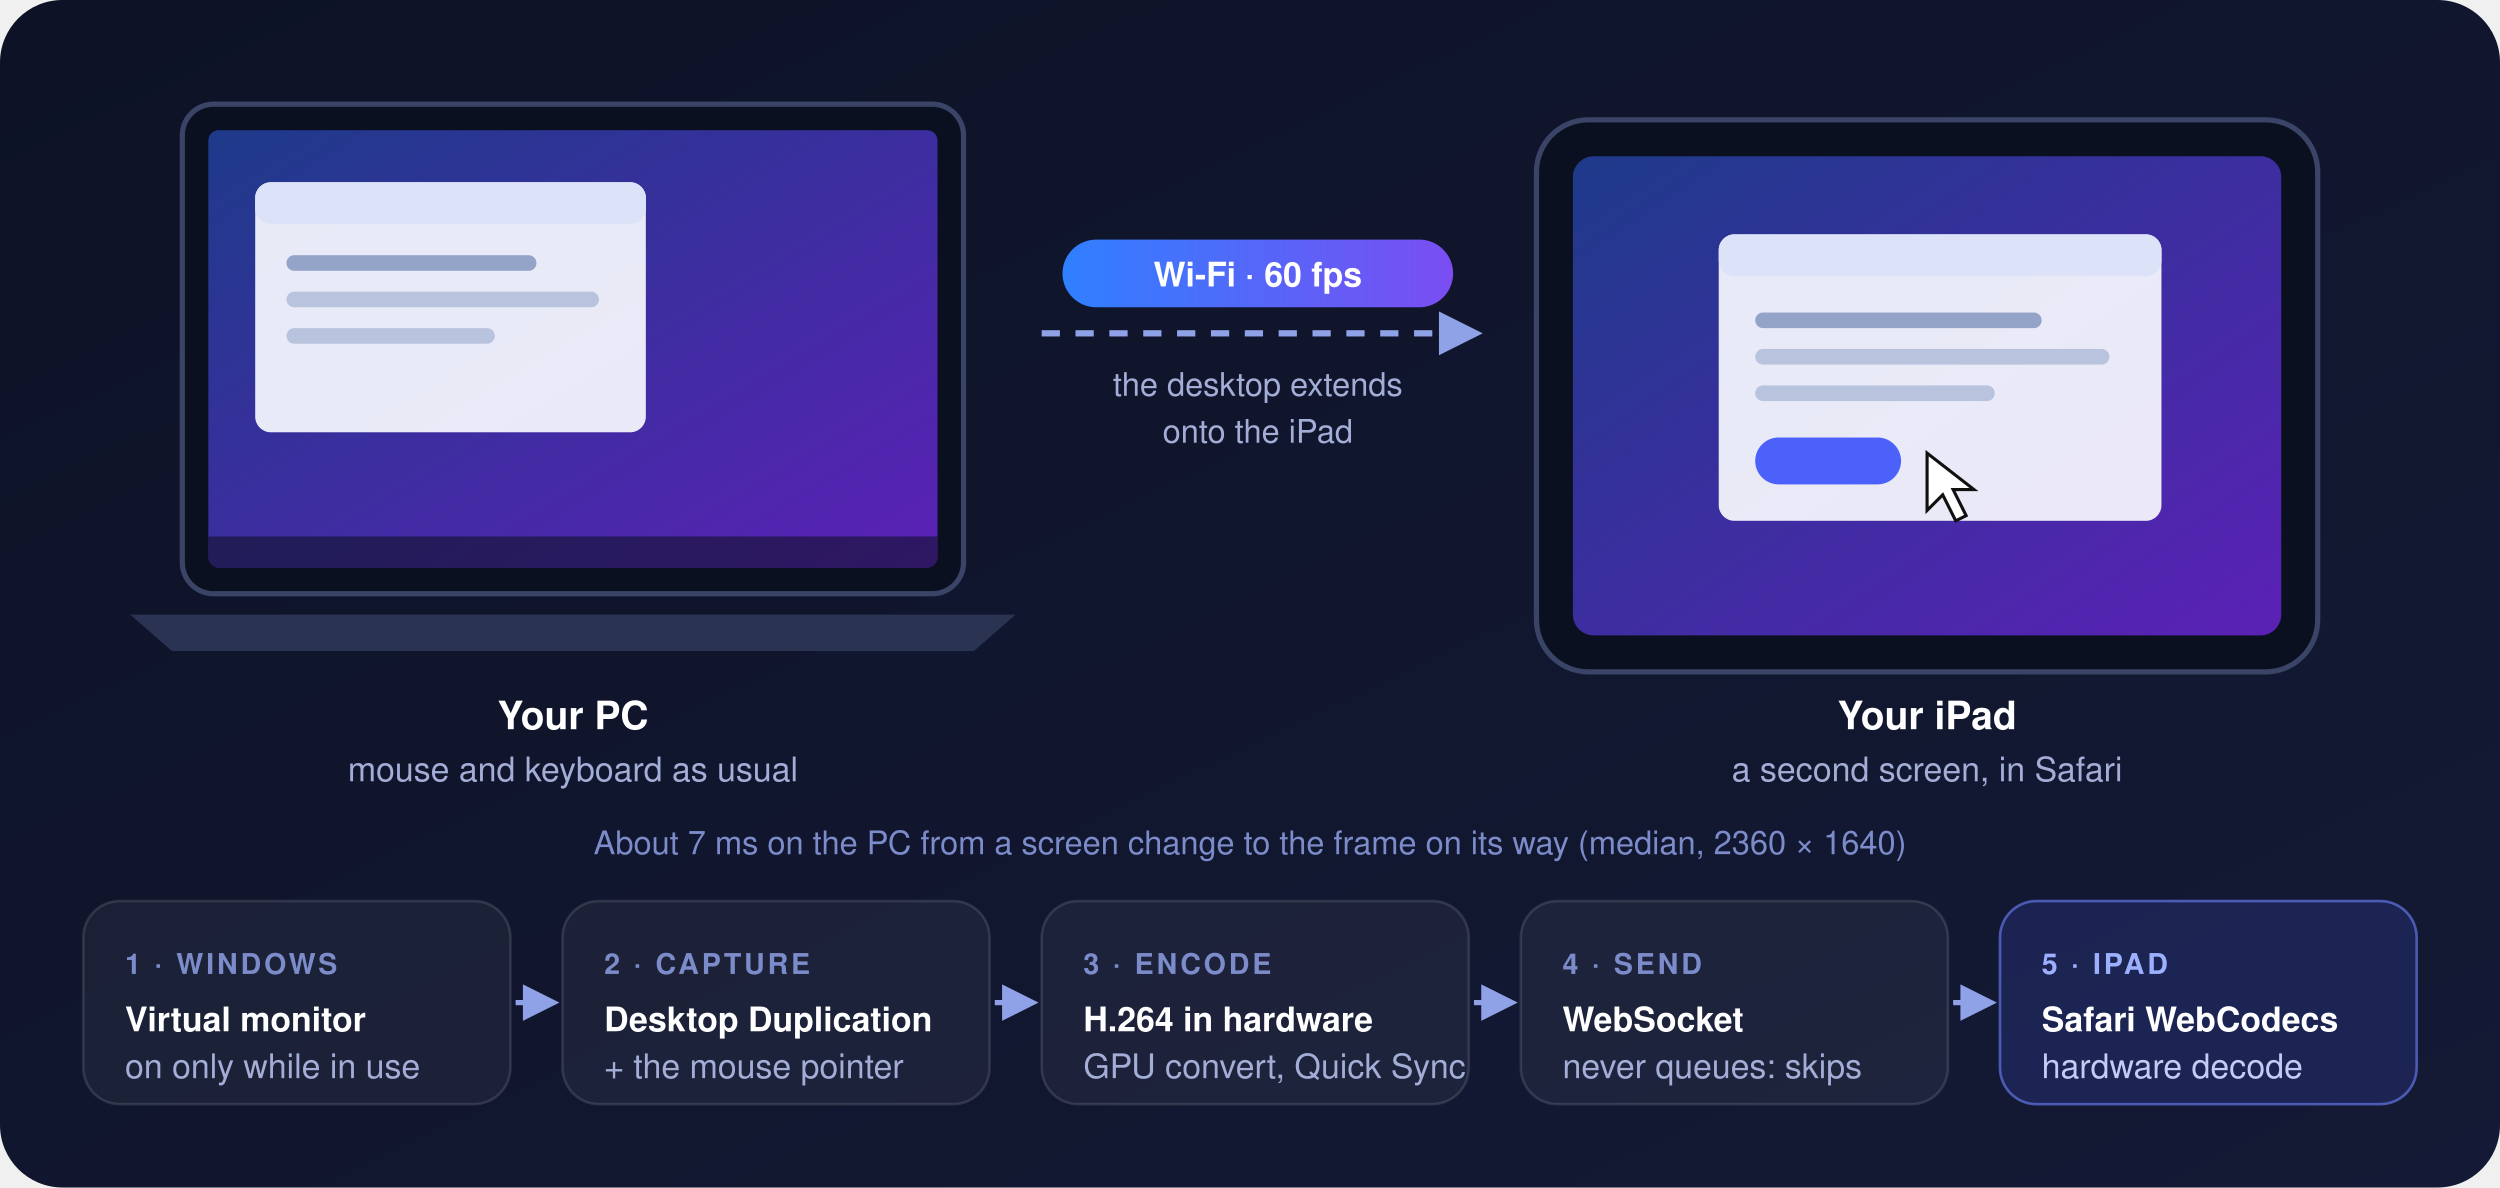
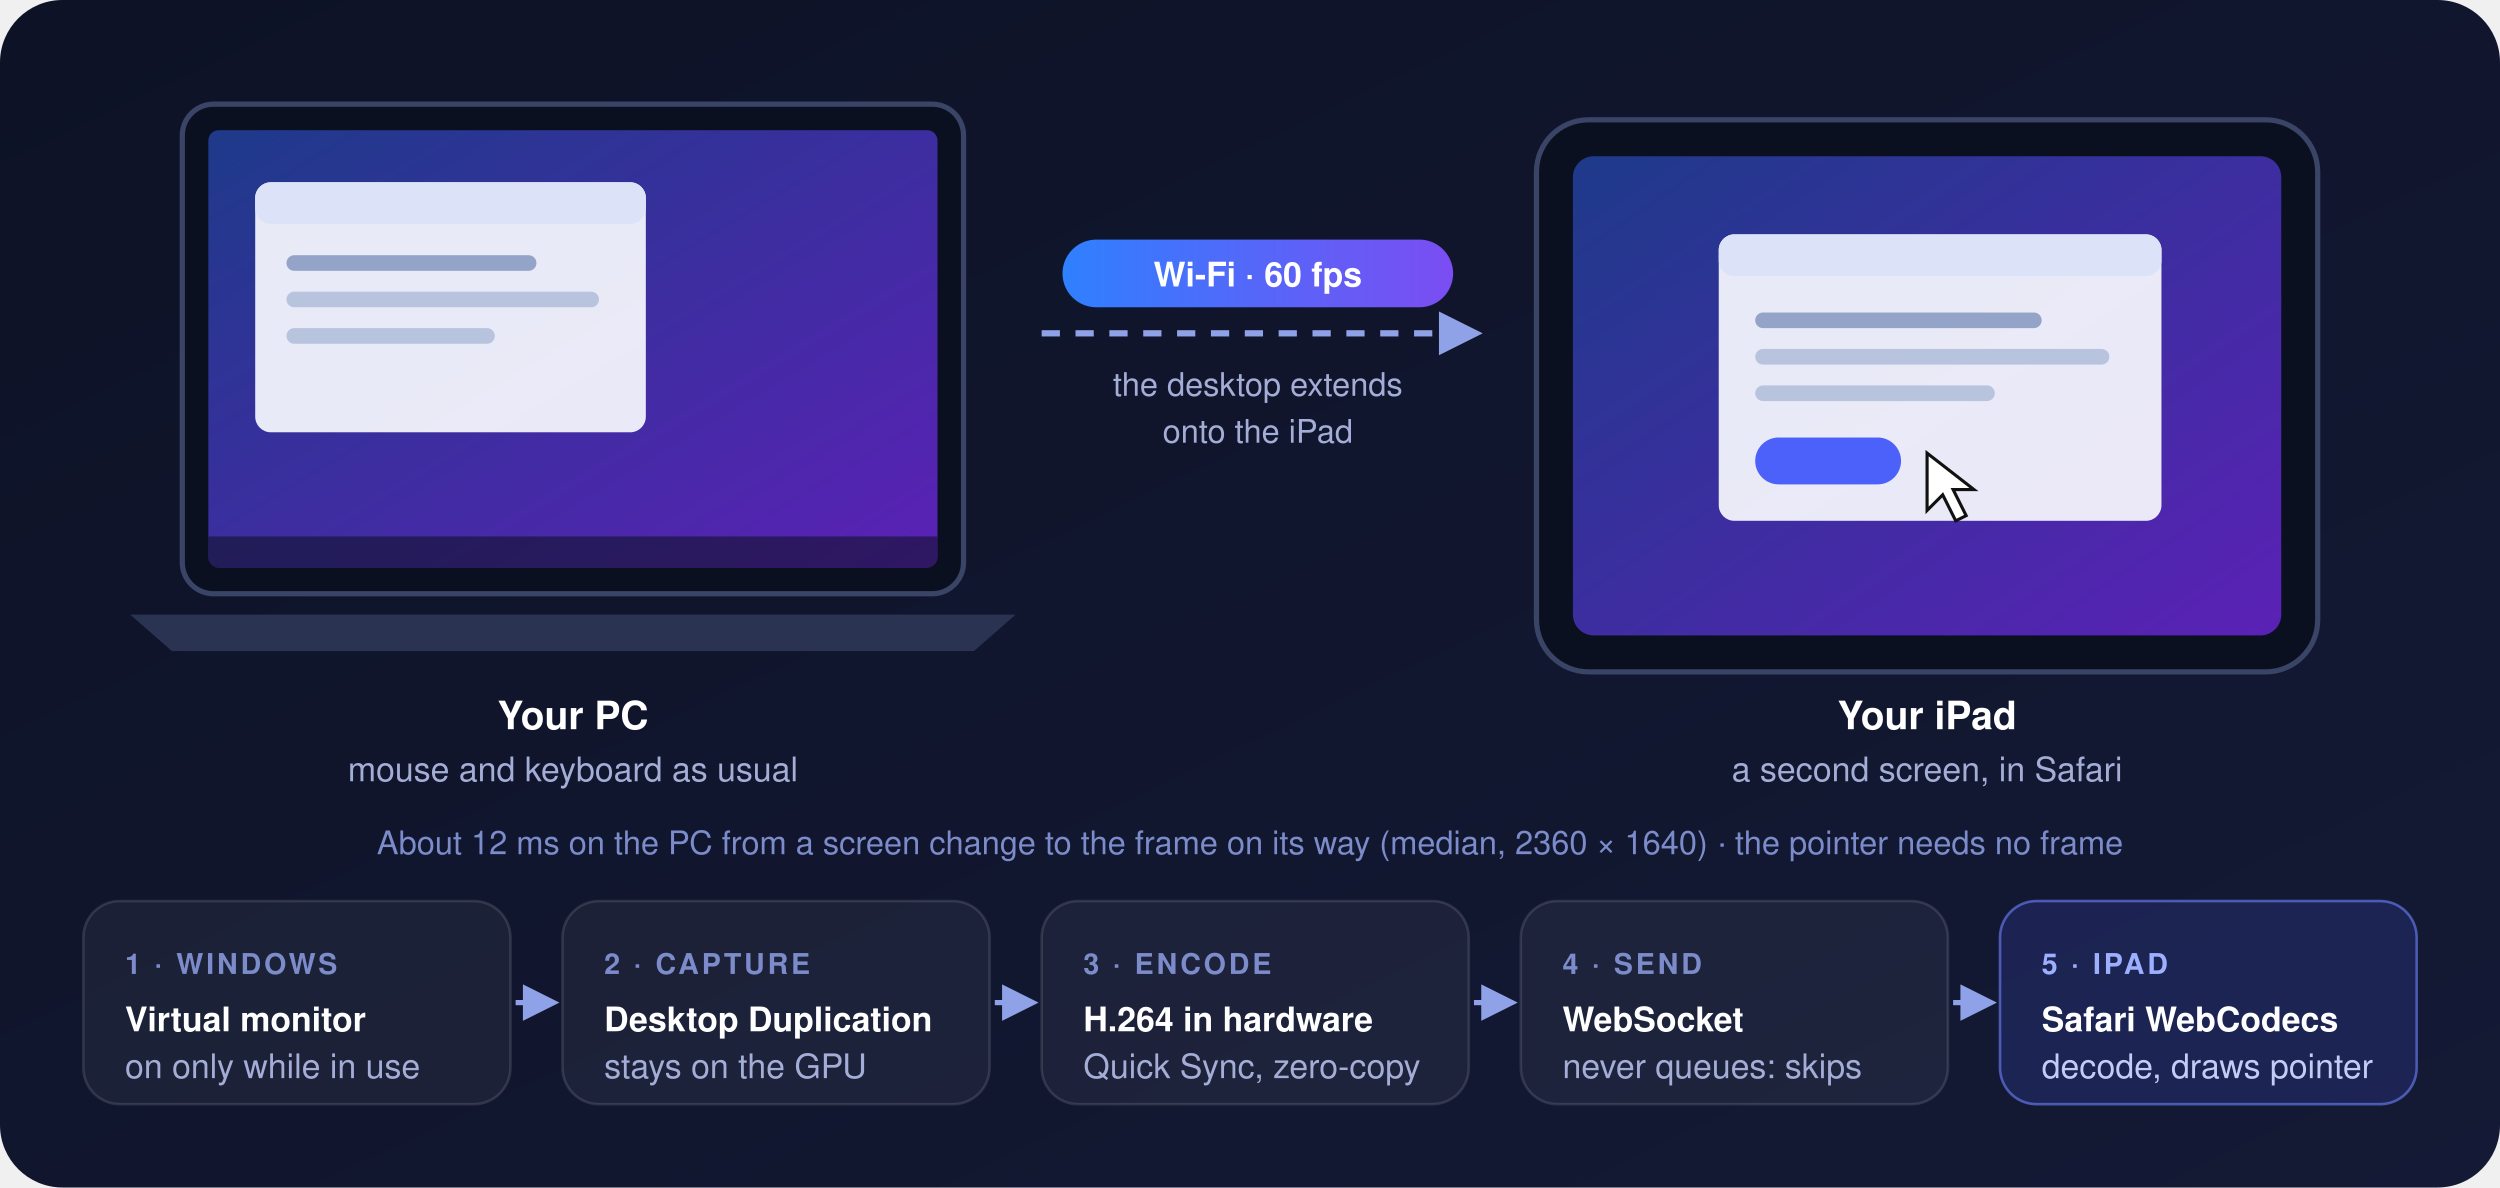
<svg xmlns="http://www.w3.org/2000/svg" width="960" height="456" viewBox="0 0 960 456" font-family="Segoe UI, -apple-system, BlinkMacSystemFont, Helvetica, Arial, sans-serif">
  <defs>
    <linearGradient id="bg" x1="0" y1="0" x2="1" y2="1">
      <stop offset="0" stop-color="#0D1226" />
      <stop offset="1" stop-color="#141a35" />
    </linearGradient>
    <linearGradient id="blue" x1="0" y1="0" x2="1" y2="0">
      <stop offset="0" stop-color="#2F80FF" />
      <stop offset="1" stop-color="#7B4DF2" />
    </linearGradient>
    <linearGradient id="wall" x1="0" y1="0" x2="1" y2="1">
      <stop offset="0" stop-color="#1E3A8A" />
      <stop offset="1" stop-color="#5B21B6" />
    </linearGradient>
    <marker id="arrow" viewBox="0 0 10 10" refX="8" refY="5" markerWidth="7" markerHeight="7" orient="auto-start-reverse">
      <path d="M0 0 L10 5 L0 10 z" fill="#8FA2E8" />
    </marker>
  </defs>
  <rect width="960" height="456" rx="24" fill="url(#bg)" />
  <g transform="translate(70 40)">
    <rect width="300" height="188" rx="12" fill="#0B1020" stroke="#3A4466" stroke-width="2" />
    <rect x="10" y="10" width="280" height="168" rx="4" fill="url(#wall)" />
    <rect x="28" y="30" width="150" height="96" rx="6" fill="#F8FAFF" fill-opacity="0.92" />
    <rect x="28" y="30" width="150" height="16" rx="6" fill="#DCE3F8" />
    <rect x="40" y="58" width="96" height="6" rx="3" fill="#94A3C8" />
    <rect x="40" y="72" width="120" height="6" rx="3" fill="#B8C3DE" />
    <rect x="40" y="86" width="80" height="6" rx="3" fill="#B8C3DE" />
    <rect x="10" y="166" width="280" height="12" fill="#0B1020" fill-opacity="0.55" />
    <path d="M-20 196 H320 L304 210 H-4 Z" fill="#2A3352" />
    <text x="150" y="240" text-anchor="middle" font-size="15" font-weight="600" fill="#fff">Your PC</text>
    <text x="150" y="260" text-anchor="middle" font-size="13" fill="#A3ADD6">mouse and keyboard as usual</text>
  </g>
  <path d="M400 128 H566" stroke="#8FA2E8" stroke-width="2.4" stroke-dasharray="7 6" marker-end="url(#arrow)" />
  <rect x="408" y="92" width="150" height="26" rx="13" fill="url(#blue)" />
  <text x="483" y="110" text-anchor="middle" font-size="13" font-weight="700" fill="#fff">Wi-Fi · 60 fps</text>
  <text x="483" y="152" text-anchor="middle" font-size="12.5" fill="#A3ADD6">the desktop extends</text>
  <text x="483" y="170" text-anchor="middle" font-size="12.5" fill="#A3ADD6">onto the iPad</text>
  <g transform="translate(590 46)">
    <rect width="300" height="212" rx="20" fill="#0B1020" stroke="#3A4466" stroke-width="2" />
    <rect x="14" y="14" width="272" height="184" rx="8" fill="url(#wall)" />
    <rect x="70" y="44" width="170" height="110" rx="6" fill="#F8FAFF" fill-opacity="0.92" />
    <rect x="70" y="44" width="170" height="16" rx="6" fill="#DCE3F8" />
    <rect x="84" y="74" width="110" height="6" rx="3" fill="#94A3C8" />
    <rect x="84" y="88" width="136" height="6" rx="3" fill="#B8C3DE" />
    <rect x="84" y="102" width="92" height="6" rx="3" fill="#B8C3DE" />
    <rect x="84" y="122" width="56" height="18" rx="9" fill="#4C61FA" />
    <path d="M150 128 l0 22 l6 -6 l5 10 l4 -2 l-5 -10 l8 0 z" fill="#fff" stroke="#111" stroke-width="1.2" />
    <text x="150" y="234" text-anchor="middle" font-size="15" font-weight="600" fill="#fff">Your iPad</text>
    <text x="150" y="254" text-anchor="middle" font-size="13" fill="#A3ADD6">a second screen, in Safari</text>
  </g>
  <g font-size="13">
    <g transform="translate(32 346)">
      <rect width="164" height="78" rx="14" fill="#FFFFFF" fill-opacity="0.05" stroke="#FFFFFF" stroke-opacity="0.12" />
      <text x="16" y="28" font-size="11" font-weight="700" letter-spacing="1.1" fill="#7C8BC9">1 · WINDOWS</text>
      <text x="16" y="50" font-weight="600" fill="#fff">Virtual monitor</text>
      <text x="16" y="68" fill="#A3ADD6">on only while in use</text>
    </g>
    <g transform="translate(216 346)">
      <rect width="164" height="78" rx="14" fill="#FFFFFF" fill-opacity="0.05" stroke="#FFFFFF" stroke-opacity="0.12" />
      <text x="16" y="28" font-size="11" font-weight="700" letter-spacing="1.1" fill="#7C8BC9">2 · CAPTURE</text>
      <text x="16" y="50" font-weight="600" fill="#fff">Desktop Duplication</text>
-       <text x="16" y="68" fill="#A3ADD6">+ the mouse pointer</text>
+       <text x="16" y="68" fill="#A3ADD6">stays on the GPU</text>
    </g>
    <g transform="translate(400 346)">
      <rect width="164" height="78" rx="14" fill="#FFFFFF" fill-opacity="0.05" stroke="#FFFFFF" stroke-opacity="0.12" />
      <text x="16" y="28" font-size="11" font-weight="700" letter-spacing="1.1" fill="#7C8BC9">3 · ENCODE</text>
      <text x="16" y="50" font-weight="600" fill="#fff">H.264 in hardware</text>
-       <text x="16" y="68" fill="#A3ADD6">GPU convert, Quick Sync</text>
+       <text x="16" y="68" fill="#A3ADD6">Quick Sync, zero-copy</text>
    </g>
    <g transform="translate(584 346)">
      <rect width="164" height="78" rx="14" fill="#FFFFFF" fill-opacity="0.05" stroke="#FFFFFF" stroke-opacity="0.12" />
      <text x="16" y="28" font-size="11" font-weight="700" letter-spacing="1.1" fill="#7C8BC9">4 · SEND</text>
      <text x="16" y="50" font-weight="600" fill="#fff">WebSocket</text>
      <text x="16" y="68" fill="#A3ADD6">never queues: skips</text>
    </g>
    <g transform="translate(768 346)">
      <rect width="160" height="78" rx="14" fill="#4C61FA" fill-opacity="0.16" stroke="#6F83FF" stroke-opacity="0.6" />
      <text x="16" y="28" font-size="11" font-weight="700" letter-spacing="1.1" fill="#9DB0FF">5 · IPAD</text>
      <text x="16" y="50" font-weight="600" fill="#fff">Safari WebCodecs</text>
-       <text x="16" y="68" fill="#C3CCF5">hardware decode</text>
+       <text x="16" y="68" fill="#C3CCF5">decode, draws pointer</text>
    </g>
  </g>
  <path d="M198 385 H212" stroke="#8FA2E8" stroke-width="2" marker-end="url(#arrow)" />
  <path d="M382 385 H396" stroke="#8FA2E8" stroke-width="2" marker-end="url(#arrow)" />
  <path d="M566 385 H580" stroke="#8FA2E8" stroke-width="2" marker-end="url(#arrow)" />
  <path d="M750 385 H764" stroke="#8FA2E8" stroke-width="2" marker-end="url(#arrow)" />
-   <text x="480" y="328" text-anchor="middle" font-size="12.5" fill="#7C8BC9">About 7 ms on the PC from a screen change to the frame on its way (median, 2360 × 1640)</text>
+   <text x="480" y="328" text-anchor="middle" font-size="12.5" fill="#7C8BC9">About 12 ms on the PC from a screen change to the frame on its way (median, 2360 × 1640) · the pointer needs no frame</text>
</svg>
